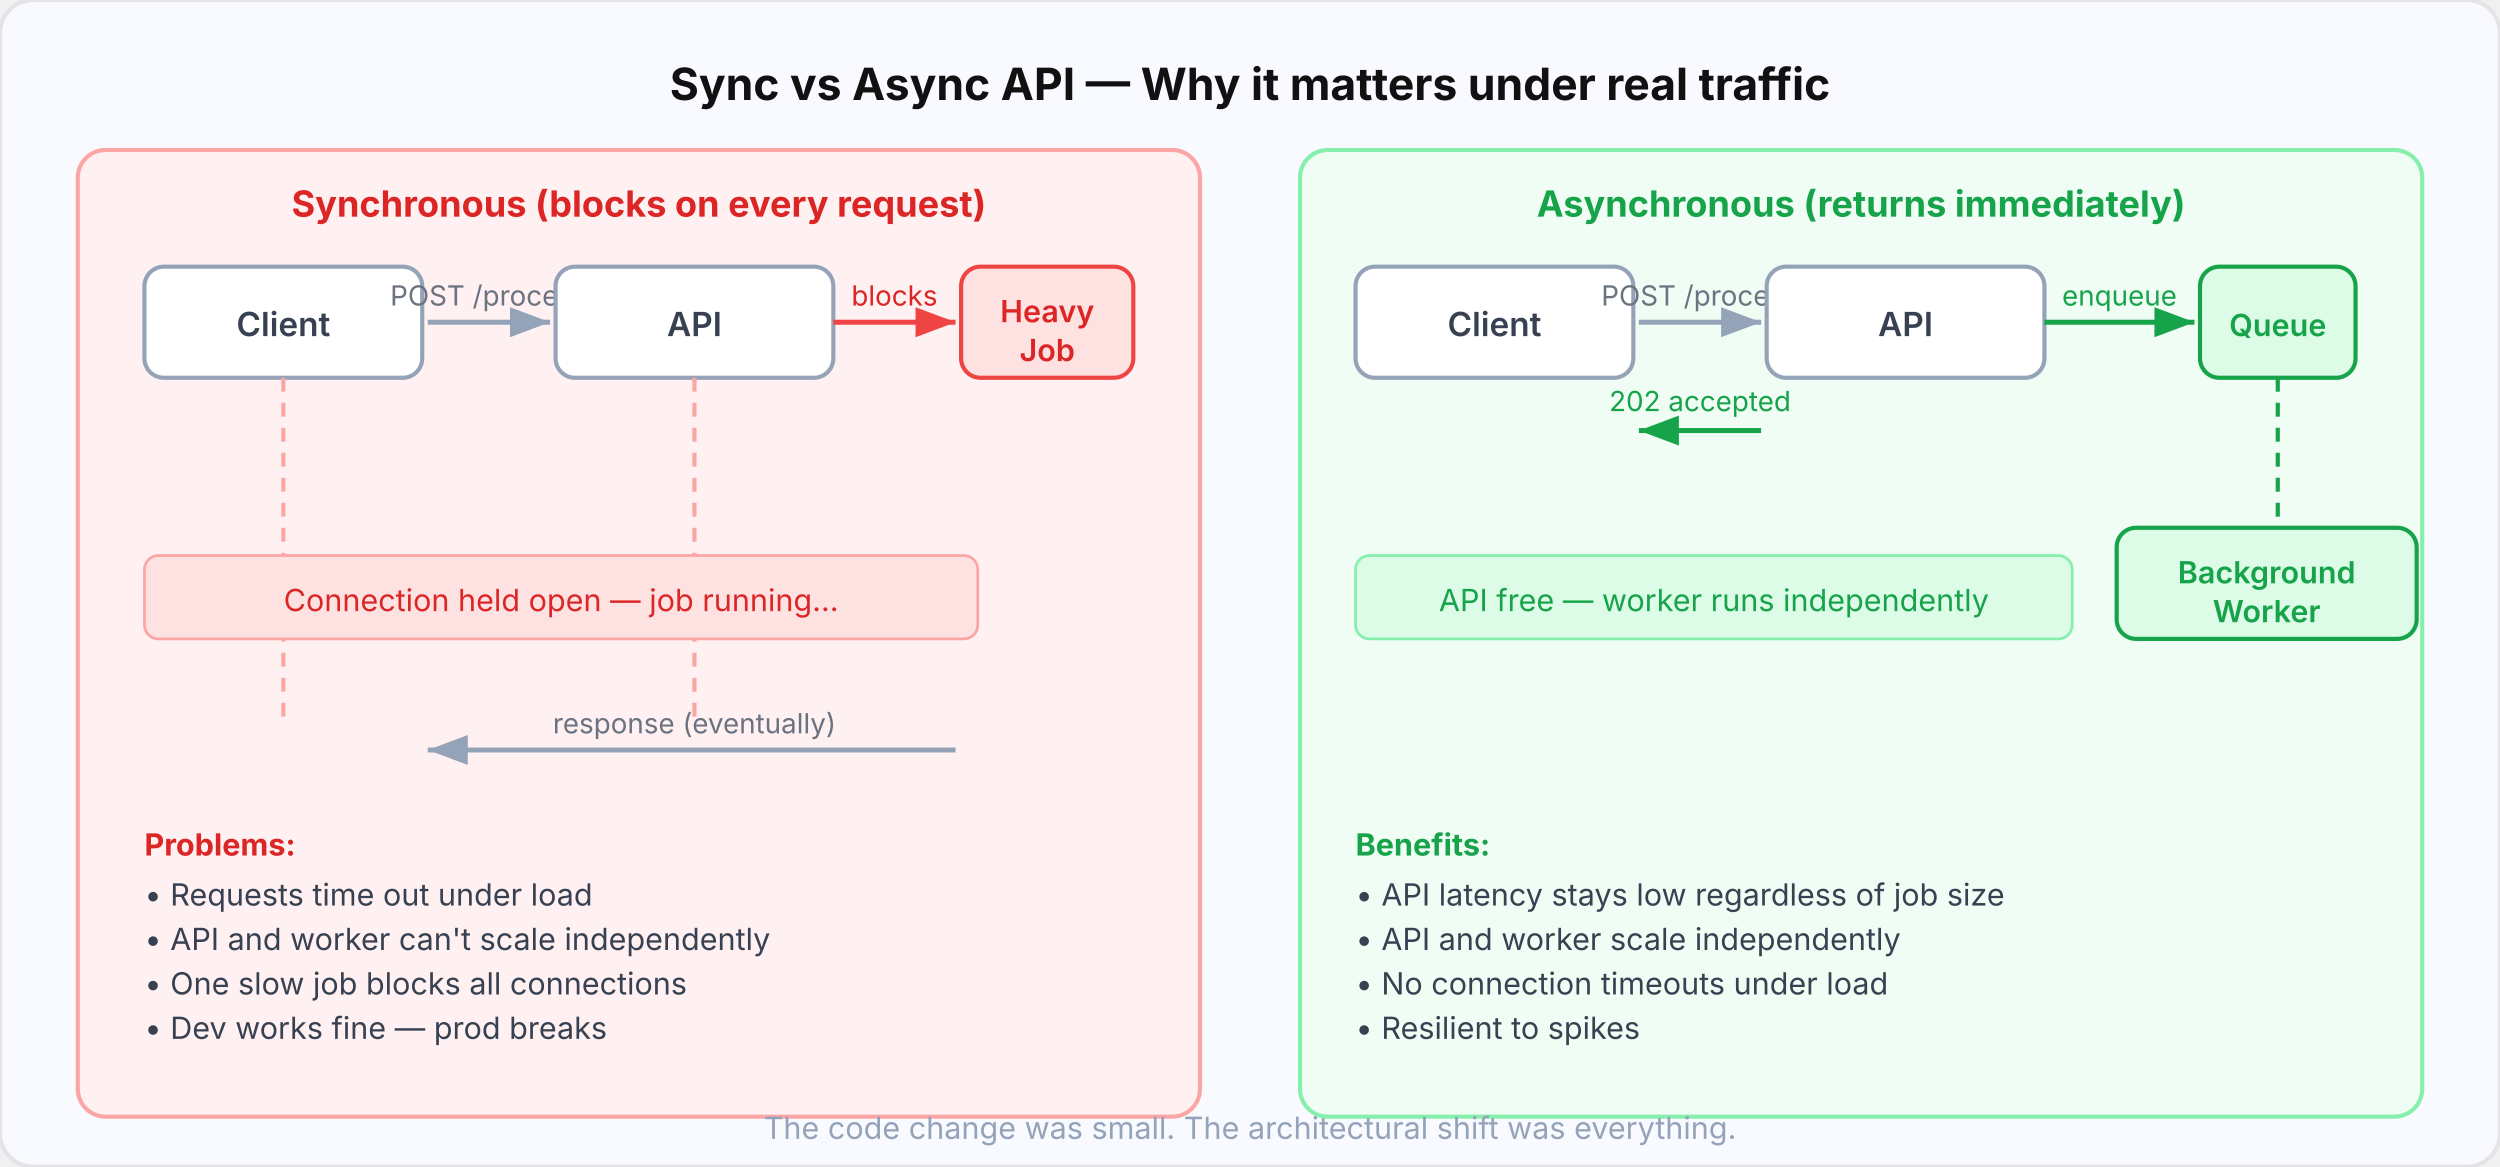
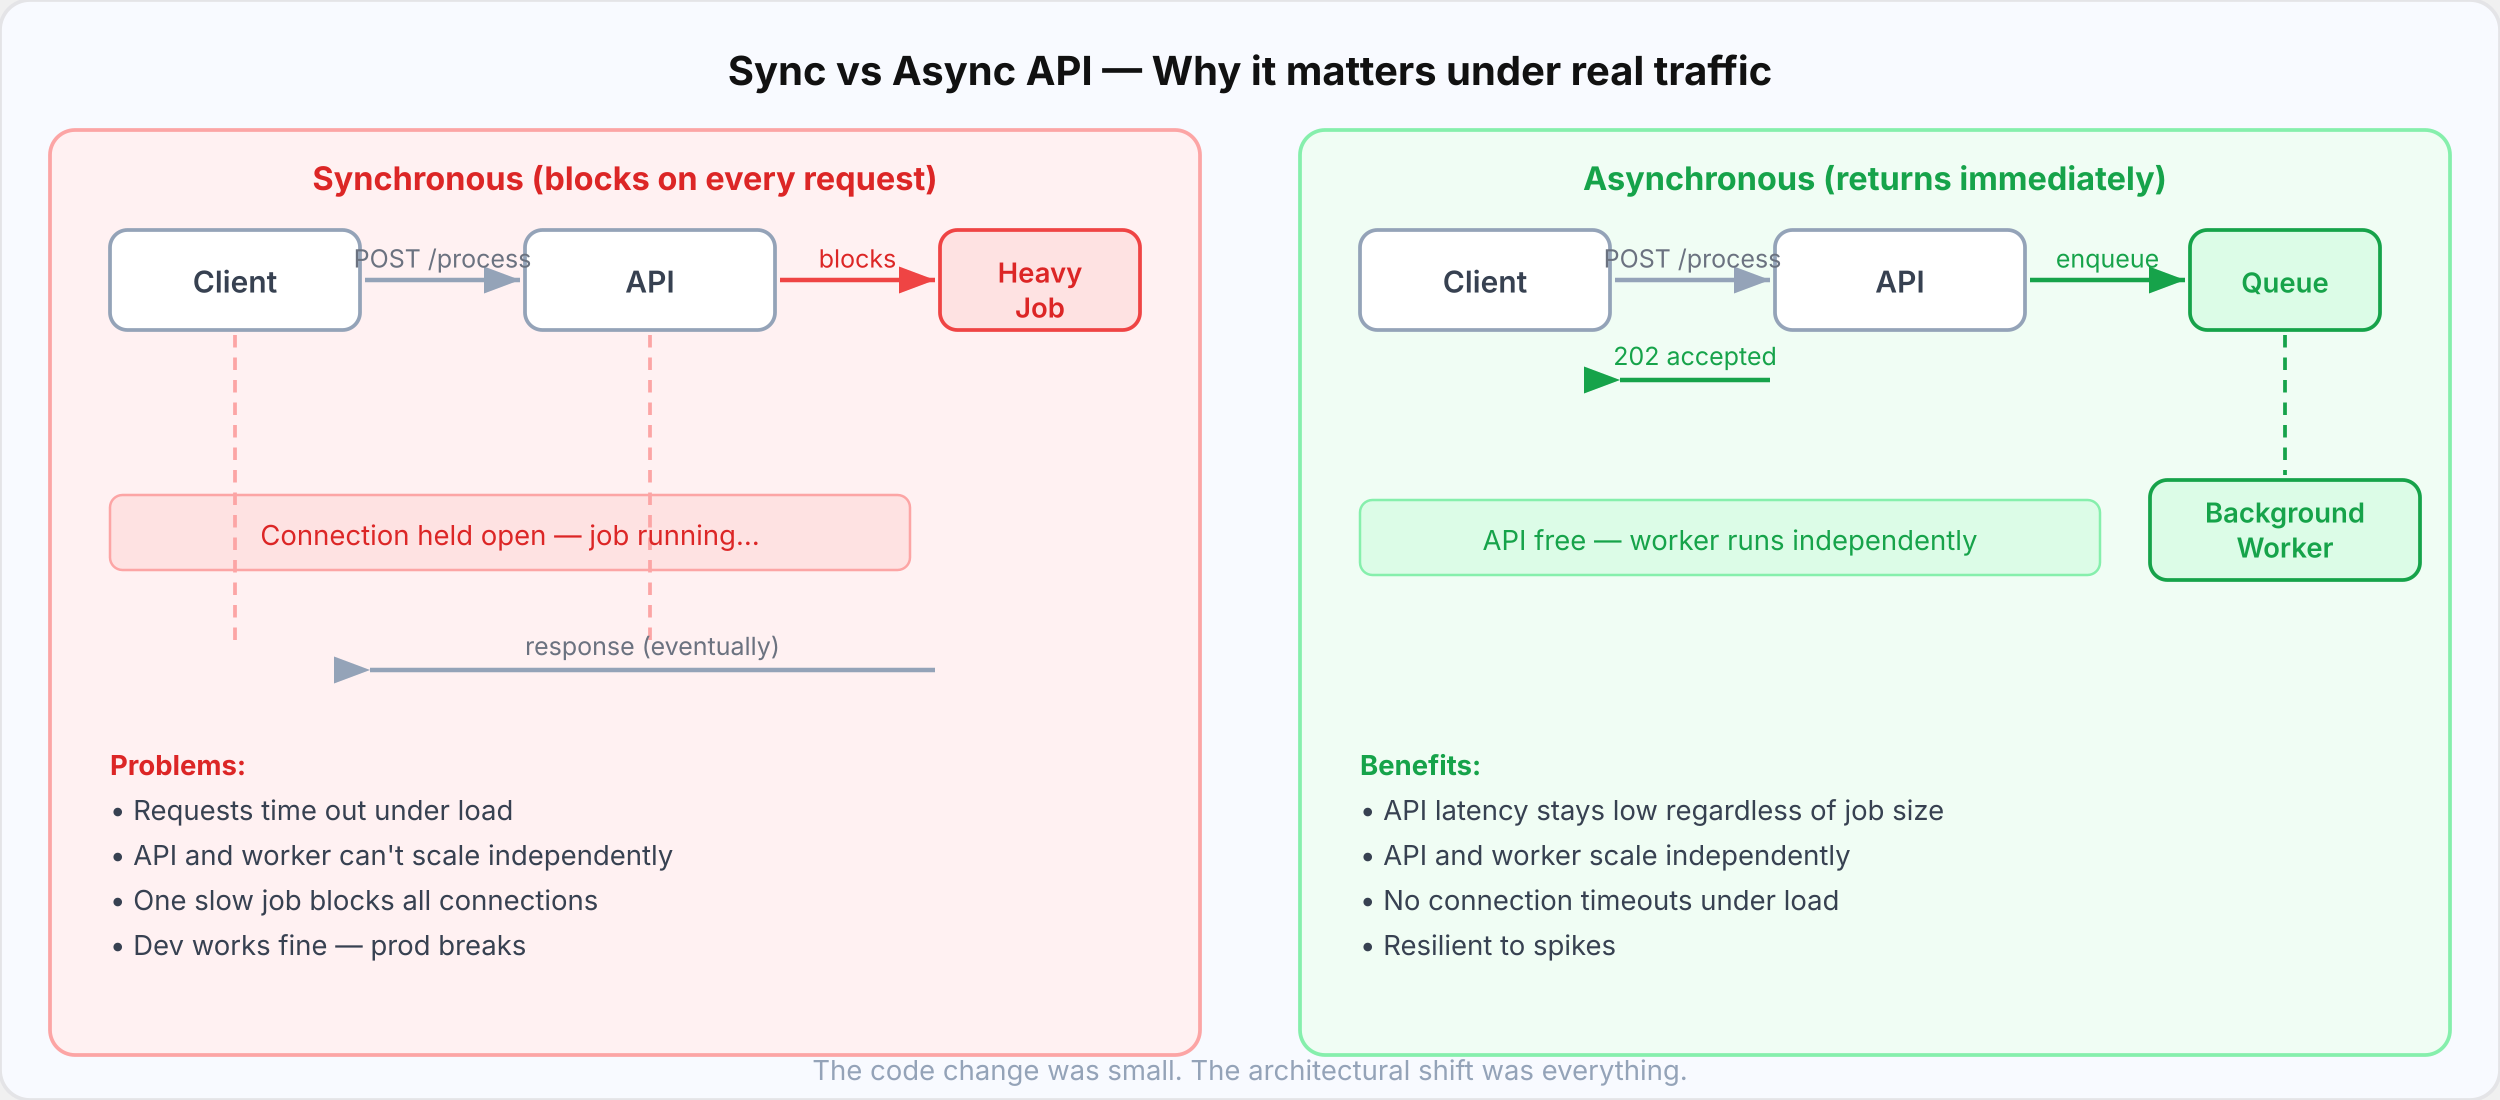
- <svg xmlns="http://www.w3.org/2000/svg" width="900" height="420" viewBox="0 0 900 420">
+ <svg xmlns="http://www.w3.org/2000/svg" width="1000" height="440" viewBox="0 0 1000 440">
  <defs>
    <style>
      text { font-family: system-ui, -apple-system, BlinkMacSystemFont, 'Segoe UI', sans-serif; }
    </style>
    <marker id="arrow" markerWidth="8" markerHeight="6" refX="8" refY="3" orient="auto">
      <polygon points="0 0, 8 3, 0 6" fill="#94a3b8" />
    </marker>
    <marker id="arrow-red" markerWidth="8" markerHeight="6" refX="8" refY="3" orient="auto">
      <polygon points="0 0, 8 3, 0 6" fill="#ef4444" />
    </marker>
    <marker id="arrow-green" markerWidth="8" markerHeight="6" refX="8" refY="3" orient="auto">
      <polygon points="0 0, 8 3, 0 6" fill="#16a34a" />
    </marker>
+     <marker id="arrow-back" markerWidth="8" markerHeight="6" refX="0" refY="3" orient="auto">
+       <polygon points="8 0, 0 3, 8 6" fill="#94a3b8" />
+     </marker>
+     <marker id="arrow-back-green" markerWidth="8" markerHeight="6" refX="0" refY="3" orient="auto">
+       <polygon points="8 0, 0 3, 8 6" fill="#16a34a" />
+     </marker>
  </defs>
-   <rect width="900" height="420" fill="#f8faff" rx="12" />
-   <rect width="900" height="420" fill="none" stroke="#e4e4e7" stroke-width="1.5" rx="12" />
-   <text x="450" y="36" text-anchor="middle" font-size="16" font-weight="700" fill="#111111">Sync vs Async API — Why it matters under real traffic</text>
-   <rect x="28" y="54" width="404" height="348" fill="#fff1f2" stroke="#fca5a5" stroke-width="1.5" rx="10" />
-   <text x="230" y="78" text-anchor="middle" font-size="13" font-weight="700" fill="#dc2626">Synchronous (blocks on every request)</text>
-   <rect x="52" y="96" width="100" height="40" fill="#ffffff" stroke="#94a3b8" stroke-width="1.5" rx="7" />
-   <text x="102" y="121" text-anchor="middle" font-size="12" font-weight="600" fill="#374151">Client</text>
-   <line x1="154" y1="116" x2="198" y2="116" stroke="#94a3b8" stroke-width="1.8" marker-end="url(#arrow)" />
-   <text x="176" y="110" text-anchor="middle" font-size="10" fill="#6b7280">POST /process</text>
-   <rect x="200" y="96" width="100" height="40" fill="#ffffff" stroke="#94a3b8" stroke-width="1.5" rx="7" />
-   <text x="250" y="121" text-anchor="middle" font-size="12" font-weight="600" fill="#374151">API</text>
-   <line x1="300" y1="116" x2="344" y2="116" stroke="#ef4444" stroke-width="1.8" marker-end="url(#arrow-red)" />
-   <text x="322" y="110" text-anchor="middle" font-size="10" fill="#dc2626">blocks</text>
-   <rect x="346" y="96" width="62" height="40" fill="#fee2e2" stroke="#ef4444" stroke-width="1.5" rx="7" />
-   <text x="377" y="116" text-anchor="middle" font-size="11" font-weight="600" fill="#dc2626">Heavy</text>
-   <text x="377" y="130" text-anchor="middle" font-size="11" font-weight="600" fill="#dc2626">Job</text>
-   <line x1="102" y1="136" x2="102" y2="260" stroke="#fca5a5" stroke-width="1.5" stroke-dasharray="5,4" />
-   <line x1="250" y1="136" x2="250" y2="260" stroke="#fca5a5" stroke-width="1.5" stroke-dasharray="5,4" />
-   <rect x="52" y="200" width="300" height="30" fill="#fee2e2" stroke="#fca5a5" stroke-width="1" rx="5" />
-   <text x="202" y="220" text-anchor="middle" font-size="11" fill="#dc2626">Connection held open — job running...</text>
-   <line x1="344" y1="270" x2="154" y2="270" stroke="#94a3b8" stroke-width="1.8" marker-end="url(#arrow)" />
-   <text x="250" y="264" text-anchor="middle" font-size="10" fill="#6b7280">response (eventually)</text>
-   <text x="52" y="308" font-size="11" font-weight="700" fill="#dc2626">Problems:</text>
-   <text x="52" y="326" font-size="11" fill="#374151">• Requests time out under load</text>
-   <text x="52" y="342" font-size="11" fill="#374151">• API and worker can't scale independently</text>
-   <text x="52" y="358" font-size="11" fill="#374151">• One slow job blocks all connections</text>
-   <text x="52" y="374" font-size="11" fill="#374151">• Dev works fine — prod breaks</text>
-   <rect x="468" y="54" width="404" height="348" fill="#f0fdf4" stroke="#86efac" stroke-width="1.5" rx="10" />
-   <text x="670" y="78" text-anchor="middle" font-size="13" font-weight="700" fill="#16a34a">Asynchronous (returns immediately)</text>
-   <rect x="488" y="96" width="100" height="40" fill="#ffffff" stroke="#94a3b8" stroke-width="1.5" rx="7" />
-   <text x="538" y="121" text-anchor="middle" font-size="12" font-weight="600" fill="#374151">Client</text>
-   <line x1="590" y1="116" x2="634" y2="116" stroke="#94a3b8" stroke-width="1.8" marker-end="url(#arrow)" />
-   <text x="612" y="110" text-anchor="middle" font-size="10" fill="#6b7280">POST /process</text>
-   <rect x="636" y="96" width="100" height="40" fill="#ffffff" stroke="#94a3b8" stroke-width="1.5" rx="7" />
-   <text x="686" y="121" text-anchor="middle" font-size="12" font-weight="600" fill="#374151">API</text>
-   <line x1="736" y1="116" x2="790" y2="116" stroke="#16a34a" stroke-width="1.8" marker-end="url(#arrow-green)" />
-   <text x="763" y="110" text-anchor="middle" font-size="10" fill="#16a34a">enqueue</text>
-   <rect x="792" y="96" width="56" height="40" fill="#dcfce7" stroke="#16a34a" stroke-width="1.5" rx="7" />
-   <text x="820" y="121" text-anchor="middle" font-size="11" font-weight="600" fill="#16a34a">Queue</text>
-   <line x1="634" y1="155" x2="590" y2="155" stroke="#16a34a" stroke-width="1.8" marker-end="url(#arrow-green)" />
-   <text x="612" y="148" text-anchor="middle" font-size="10" fill="#16a34a">202 accepted</text>
-   <line x1="820" y1="136" x2="820" y2="188" stroke="#16a34a" stroke-width="1.5" stroke-dasharray="5,4" />
-   <rect x="762" y="190" width="108" height="40" fill="#dcfce7" stroke="#16a34a" stroke-width="1.5" rx="7" />
-   <text x="816" y="210" text-anchor="middle" font-size="11" font-weight="600" fill="#16a34a">Background</text>
-   <text x="816" y="224" text-anchor="middle" font-size="11" font-weight="600" fill="#16a34a">Worker</text>
-   <rect x="488" y="200" width="258" height="30" fill="#dcfce7" stroke="#86efac" stroke-width="1" rx="5" />
-   <text x="617" y="220" text-anchor="middle" font-size="11" fill="#16a34a">API free — worker runs independently</text>
-   <text x="488" y="308" font-size="11" font-weight="700" fill="#16a34a">Benefits:</text>
-   <text x="488" y="326" font-size="11" fill="#374151">• API latency stays low regardless of job size</text>
-   <text x="488" y="342" font-size="11" fill="#374151">• API and worker scale independently</text>
-   <text x="488" y="358" font-size="11" fill="#374151">• No connection timeouts under load</text>
-   <text x="488" y="374" font-size="11" fill="#374151">• Resilient to spikes</text>
-   <text x="450" y="410" text-anchor="middle" font-size="11" fill="#94a3b8">The code change was small. The architectural shift was everything.</text>
+   <rect width="1000" height="440" fill="#f8faff" rx="12" />
+   <rect width="1000" height="440" fill="none" stroke="#e4e4e7" stroke-width="1.5" rx="12" />
+   <rect x="20" y="52" width="460" height="370" fill="#fff1f2" stroke="#fca5a5" stroke-width="1.5" rx="10" />
+   <rect x="520" y="52" width="460" height="370" fill="#f0fdf4" stroke="#86efac" stroke-width="1.5" rx="10" />
+   <rect x="44" y="92" width="100" height="40" fill="#ffffff" stroke="#94a3b8" stroke-width="1.5" rx="7" />
+   <rect x="210" y="92" width="100" height="40" fill="#ffffff" stroke="#94a3b8" stroke-width="1.5" rx="7" />
+   <rect x="376" y="92" width="80" height="40" fill="#fee2e2" stroke="#ef4444" stroke-width="1.5" rx="7" />
+   <rect x="44" y="198" width="320" height="30" fill="#fee2e2" stroke="#fca5a5" stroke-width="1" rx="5" />
+   <rect x="544" y="92" width="100" height="40" fill="#ffffff" stroke="#94a3b8" stroke-width="1.5" rx="7" />
+   <rect x="710" y="92" width="100" height="40" fill="#ffffff" stroke="#94a3b8" stroke-width="1.5" rx="7" />
+   <rect x="876" y="92" width="76" height="40" fill="#dcfce7" stroke="#16a34a" stroke-width="1.5" rx="7" />
+   <rect x="860" y="192" width="108" height="40" fill="#dcfce7" stroke="#16a34a" stroke-width="1.5" rx="7" />
+   <rect x="544" y="200" width="296" height="30" fill="#dcfce7" stroke="#86efac" stroke-width="1" rx="5" />
+   <line x1="146" y1="112" x2="208" y2="112" stroke="#94a3b8" stroke-width="1.8" marker-end="url(#arrow)" />
+   <line x1="312" y1="112" x2="374" y2="112" stroke="#ef4444" stroke-width="1.8" marker-end="url(#arrow-red)" />
+   <line x1="94" y1="134" x2="94" y2="260" stroke="#fca5a5" stroke-width="1.5" stroke-dasharray="5,4" />
+   <line x1="260" y1="134" x2="260" y2="260" stroke="#fca5a5" stroke-width="1.5" stroke-dasharray="5,4" />
+   <line x1="374" y1="268" x2="148" y2="268" stroke="#94a3b8" stroke-width="1.8" marker-end="url(#arrow-back)" />
+   <line x1="646" y1="112" x2="708" y2="112" stroke="#94a3b8" stroke-width="1.8" marker-end="url(#arrow)" />
+   <line x1="812" y1="112" x2="874" y2="112" stroke="#16a34a" stroke-width="1.8" marker-end="url(#arrow-green)" />
+   <line x1="708" y1="152" x2="648" y2="152" stroke="#16a34a" stroke-width="1.8" marker-end="url(#arrow-back-green)" />
+   <line x1="914" y1="134" x2="914" y2="190" stroke="#16a34a" stroke-width="1.5" stroke-dasharray="5,4" />
+   <text x="500" y="34" text-anchor="middle" font-size="16" font-weight="700" fill="#111111">Sync vs Async API — Why it matters under real traffic</text>
+   <text x="250" y="76" text-anchor="middle" font-size="13" font-weight="700" fill="#dc2626">Synchronous (blocks on every request)</text>
+   <text x="94" y="117" text-anchor="middle" font-size="12" font-weight="600" fill="#374151">Client</text>
+   <text x="177" y="107" text-anchor="middle" font-size="10" fill="#6b7280">POST /process</text>
+   <text x="260" y="117" text-anchor="middle" font-size="12" font-weight="600" fill="#374151">API</text>
+   <text x="343" y="107" text-anchor="middle" font-size="10" fill="#dc2626">blocks</text>
+   <text x="416" y="113" text-anchor="middle" font-size="11" font-weight="600" fill="#dc2626">Heavy</text>
+   <text x="416" y="127" text-anchor="middle" font-size="11" font-weight="600" fill="#dc2626">Job</text>
+   <text x="204" y="218" text-anchor="middle" font-size="11" fill="#dc2626">Connection held open — job running...</text>
+   <text x="261" y="262" text-anchor="middle" font-size="10" fill="#6b7280">response (eventually)</text>
+   <text x="44" y="310" font-size="11" font-weight="700" fill="#dc2626">Problems:</text>
+   <text x="44" y="328" font-size="11" fill="#374151">• Requests time out under load</text>
+   <text x="44" y="346" font-size="11" fill="#374151">• API and worker can't scale independently</text>
+   <text x="44" y="364" font-size="11" fill="#374151">• One slow job blocks all connections</text>
+   <text x="44" y="382" font-size="11" fill="#374151">• Dev works fine — prod breaks</text>
+   <text x="750" y="76" text-anchor="middle" font-size="13" font-weight="700" fill="#16a34a">Asynchronous (returns immediately)</text>
+   <text x="594" y="117" text-anchor="middle" font-size="12" font-weight="600" fill="#374151">Client</text>
+   <text x="677" y="107" text-anchor="middle" font-size="10" fill="#6b7280">POST /process</text>
+   <text x="760" y="117" text-anchor="middle" font-size="12" font-weight="600" fill="#374151">API</text>
+   <text x="843" y="107" text-anchor="middle" font-size="10" fill="#16a34a">enqueue</text>
+   <text x="914" y="117" text-anchor="middle" font-size="11" font-weight="600" fill="#16a34a">Queue</text>
+   <text x="678" y="146" text-anchor="middle" font-size="10" fill="#16a34a">202 accepted</text>
+   <text x="914" y="209" text-anchor="middle" font-size="11" font-weight="600" fill="#16a34a">Background</text>
+   <text x="914" y="223" text-anchor="middle" font-size="11" font-weight="600" fill="#16a34a">Worker</text>
+   <text x="692" y="220" text-anchor="middle" font-size="11" fill="#16a34a">API free — worker runs independently</text>
+   <text x="544" y="310" font-size="11" font-weight="700" fill="#16a34a">Benefits:</text>
+   <text x="544" y="328" font-size="11" fill="#374151">• API latency stays low regardless of job size</text>
+   <text x="544" y="346" font-size="11" fill="#374151">• API and worker scale independently</text>
+   <text x="544" y="364" font-size="11" fill="#374151">• No connection timeouts under load</text>
+   <text x="544" y="382" font-size="11" fill="#374151">• Resilient to spikes</text>
+   <text x="500" y="432" text-anchor="middle" font-size="11" fill="#94a3b8">The code change was small. The architectural shift was everything.</text>
</svg>
